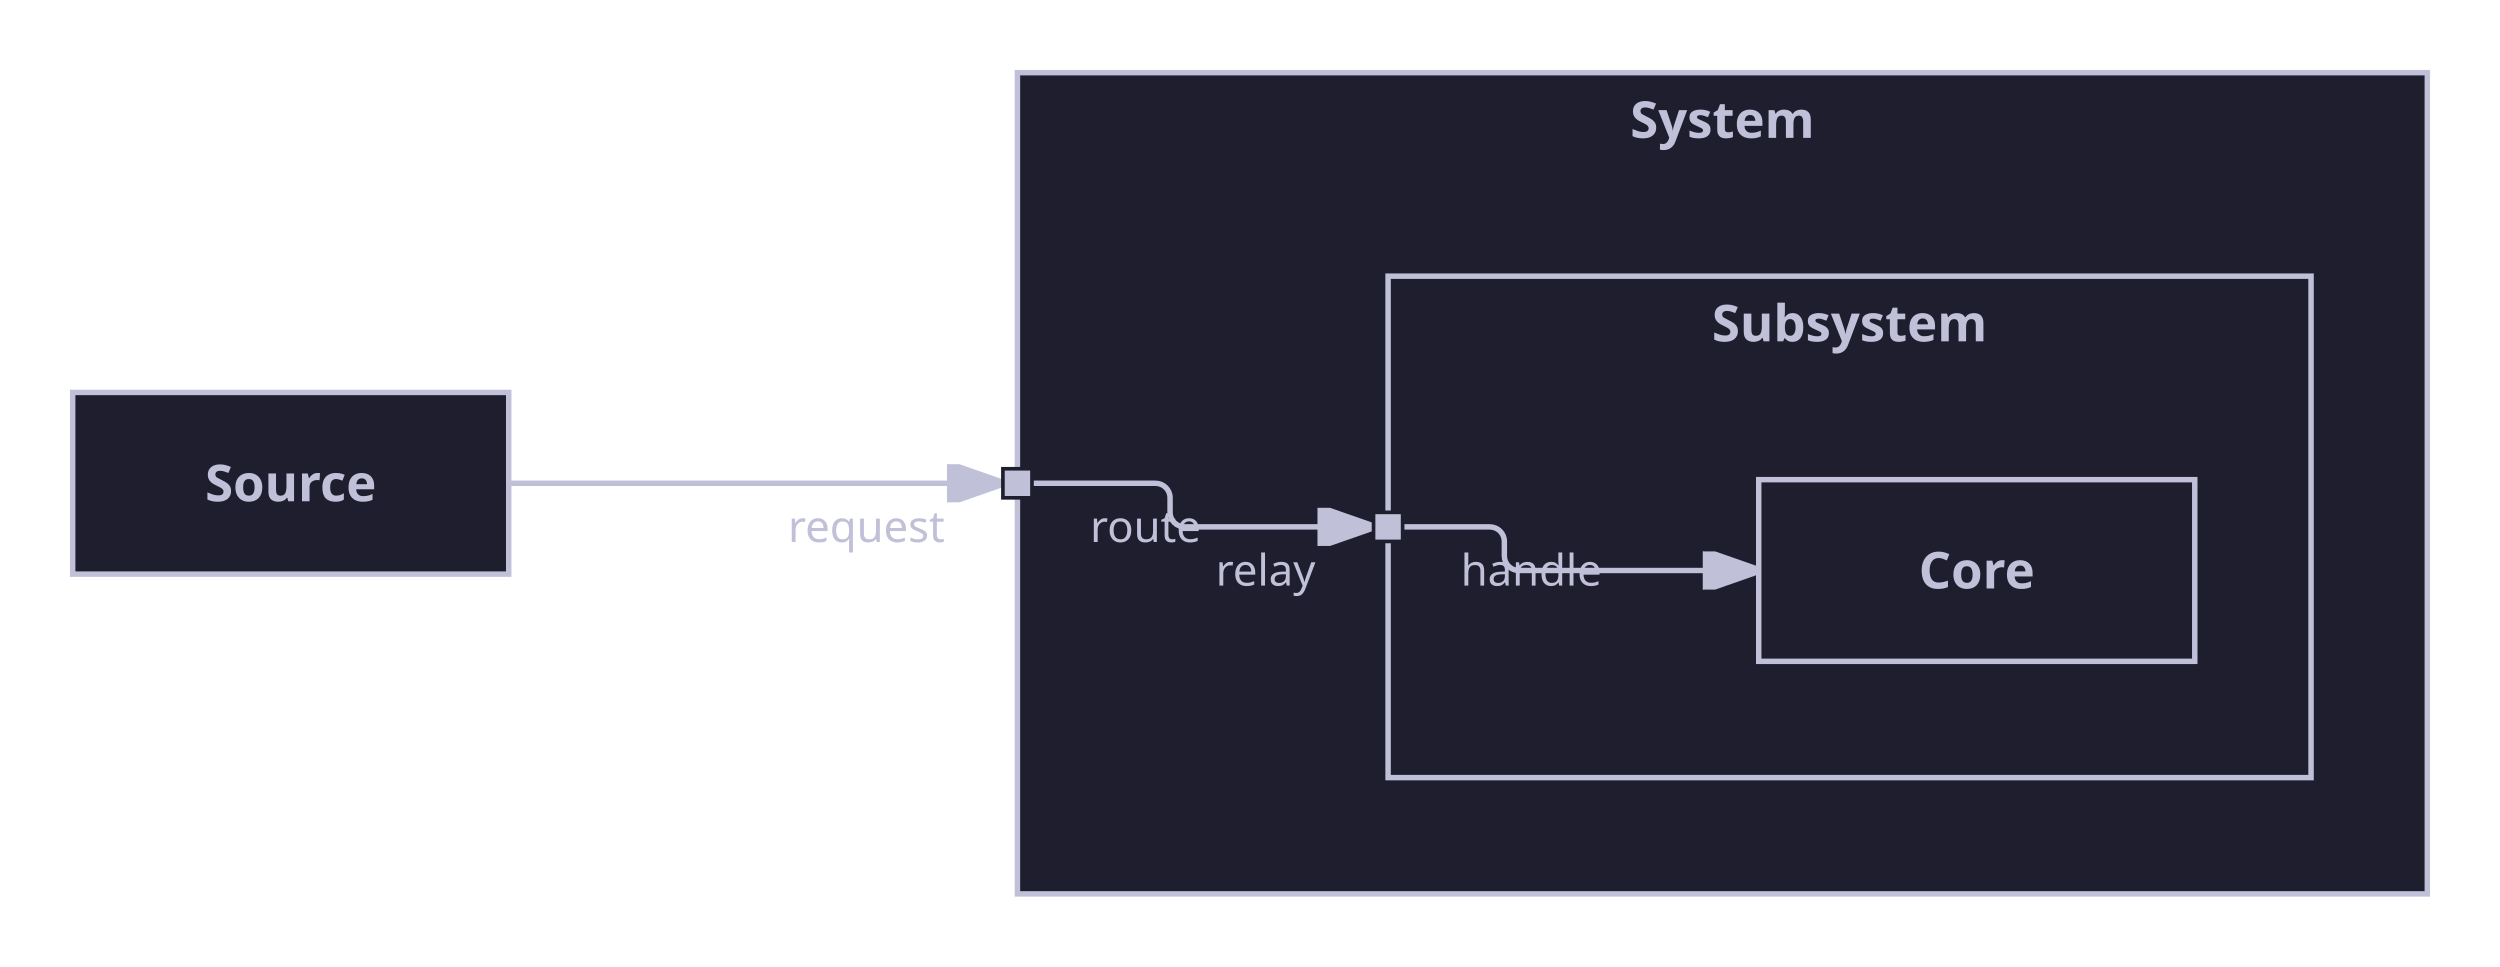
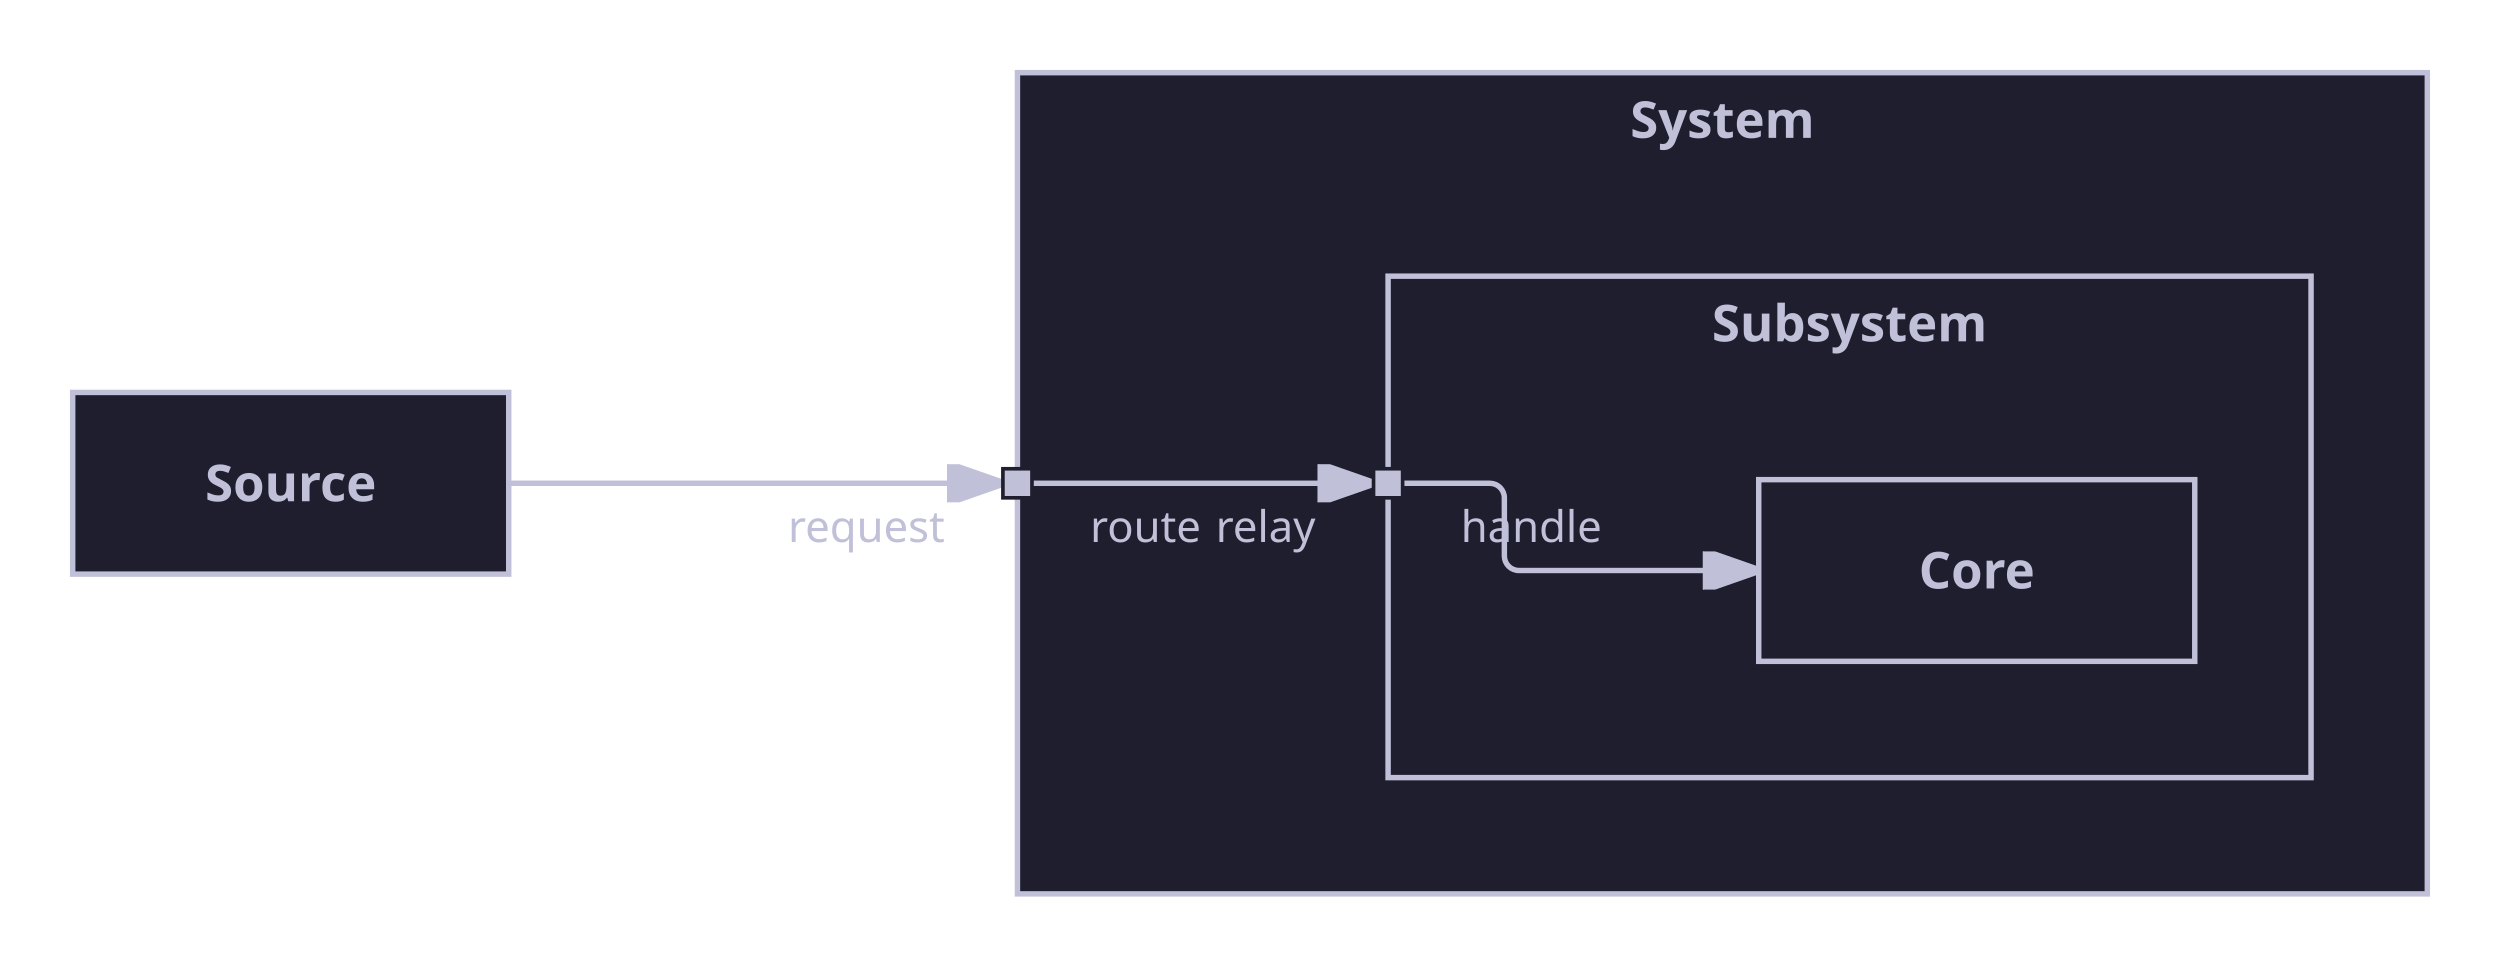
<svg xmlns="http://www.w3.org/2000/svg" width="688.00" height="266.00" viewBox="0 0 688.00 266.00">
  <defs>
    <marker id="line-end-open-chevron" markerWidth="10.248" markerHeight="7" refX="10.248" refY="3.5" orient="auto">
      <polyline points="0 0, 10 3.5, 0 7" fill="none" stroke="#C0C0D8" stroke-width="1.50" stroke-linejoin="bevel" />
    </marker>
    <marker id="line-end-hollow-triangle" markerWidth="10.248" markerHeight="7" refX="10.248" refY="3.5" orient="auto">
      <polygon points="0 0, 10 3.5, 0 7" fill="#1E1E2E" stroke="#C0C0D8" stroke-width="1.50" stroke-linejoin="bevel" />
    </marker>
    <marker id="line-end-filled-arrow" markerWidth="10.248" markerHeight="7" refX="10.248" refY="3.5" orient="auto">
      <polygon points="0 0, 10 3.5, 0 7" fill="#C0C0D8" stroke="#C0C0D8" stroke-width="1.50" stroke-linejoin="bevel" />
    </marker>
    <marker id="line-end-hollow-triangle-crossbar" markerWidth="14.748" markerHeight="7" refX="14.748" refY="3.5" orient="auto">
      <polygon points="4.5 0, 14.5 3.5, 4.5 7" fill="#1E1E2E" stroke="#C0C0D8" stroke-width="1.50" stroke-linejoin="bevel" />
      <line x1="1" y1="0" x2="1" y2="7" stroke="#C0C0D8" stroke-width="1.50" />
    </marker>
    <marker id="line-end-hollow-diamond" markerWidth="14" markerHeight="8" refX="13.416" refY="4" orient="auto">
      <polygon points="1 4, 7 0, 13 4, 7 8" fill="#1E1E2E" stroke="#C0C0D8" stroke-width="1.50" stroke-linejoin="bevel" />
    </marker>
    <marker id="line-end-filled-diamond" markerWidth="14" markerHeight="8" refX="13.416" refY="4" orient="auto">
      <polygon points="1 4, 7 0, 13 4, 7 8" fill="#C0C0D8" stroke="#C0C0D8" stroke-width="1.50" stroke-linejoin="bevel" />
    </marker>
    <marker id="line-end-circle" markerWidth="10" markerHeight="10" refX="9.75" refY="5" orient="auto">
      <circle cx="5" cy="5" r="4" fill="#1E1E2E" stroke="#C0C0D8" stroke-width="1.50" />
    </marker>
    <marker id="line-end-bar" markerWidth="4" markerHeight="12" refX="2.75" refY="6" orient="auto">
      <line x1="2" y1="0" x2="2" y2="12" stroke="#C0C0D8" stroke-width="1.50" />
    </marker>
    <filter id="label-bg" x="-0.05" y="-0.05" width="1.1" height="1.1">
      <feFlood flood-color="#1E1E2E" />
      <feComposite in="SourceGraphic" operator="over" />
    </filter>
  </defs>
  <rect x="20.00" y="108.00" width="120.00" height="50.00" fill="#1E1E2E" stroke="#C0C0D8" stroke-width="1.50" />
  <text x="80.00" y="133.00" font-family="Noto Sans, sans-serif" font-size="14.00" font-weight="bold" fill="#C0C0D8" text-anchor="middle" dominant-baseline="middle">Source</text>
  <rect x="280.00" y="20.00" width="388.00" height="226.00" fill="#1E1E2E" stroke="#C0C0D8" stroke-width="1.50" />
  <text x="474.00" y="33.00" font-family="Noto Sans, sans-serif" font-size="14.00" font-weight="bold" fill="#C0C0D8" text-anchor="middle" dominant-baseline="middle">System</text>
  <rect x="382.00" y="76.00" width="254.00" height="138.00" fill="#1E1E2E" stroke="#C0C0D8" stroke-width="1.50" />
  <text x="509.00" y="89.00" font-family="Noto Sans, sans-serif" font-size="14.00" font-weight="bold" fill="#C0C0D8" text-anchor="middle" dominant-baseline="middle">Subsystem</text>
  <rect x="484.00" y="132.00" width="120.00" height="50.00" fill="#1E1E2E" stroke="#C0C0D8" stroke-width="1.50" />
  <text x="544.00" y="157.00" font-family="Noto Sans, sans-serif" font-size="14.00" font-weight="bold" fill="#C0C0D8" text-anchor="middle" dominant-baseline="middle">Core</text>
-   <path d="M 382.00 145.00 L 410.00 145.00 A 4.00 4.00 0 0 1 414.00 149.00 L 414.00 153.00 A 4.00 4.00 0 0 0 418.00 157.00 L 484.00 157.00" fill="none" stroke="#C0C0D8" stroke-width="1.50" marker-end="url(#line-end-filled-arrow)" />
-   <path d="M 280.00 133.00 L 312.00 133.00 L 318.00 133.00 A 4.00 4.00 0 0 1 322.00 137.00 L 322.00 141.00 A 4.00 4.00 0 0 0 326.00 145.00 L 378.00 145.00" fill="none" stroke="#C0C0D8" stroke-width="1.50" marker-end="url(#line-end-filled-arrow)" />
+   <path d="M 382.00 133.00 L 410.00 133.00 A 4.00 4.00 0 0 1 414.00 137.00 L 414.00 153.00 A 4.00 4.00 0 0 0 418.00 157.00 L 484.00 157.00" fill="none" stroke="#C0C0D8" stroke-width="1.50" marker-end="url(#line-end-filled-arrow)" />
+   <path d="M 280.00 133.00 L 312.00 133.00 L 378.00 133.00" fill="none" stroke="#C0C0D8" stroke-width="1.50" marker-end="url(#line-end-filled-arrow)" />
  <path d="M 140.00 133.00 L 210.00 133.00 L 276.00 133.00" fill="none" stroke="#C0C0D8" stroke-width="1.50" marker-end="url(#line-end-filled-arrow)" />
-   <rect x="378.00" y="141.00" width="8.00" height="8.00" fill="#C0C0D8" stroke="#1E1E2E" stroke-width="1.00" />
-   <text x="402.00" y="157.00" font-family="Noto Sans, sans-serif" font-size="12.00" fill="#C0C0D8" text-anchor="start" dominant-baseline="middle">handle</text>
-   <text x="362.00" y="157.00" font-family="Noto Sans, sans-serif" font-size="12.00" fill="#C0C0D8" text-anchor="end" dominant-baseline="middle">relay</text>
+   <rect x="378.00" y="129.00" width="8.00" height="8.00" fill="#C0C0D8" stroke="#1E1E2E" stroke-width="1.00" />
+   <text x="402.00" y="145.00" font-family="Noto Sans, sans-serif" font-size="12.00" fill="#C0C0D8" text-anchor="start" dominant-baseline="middle">handle</text>
+   <text x="362.00" y="145.00" font-family="Noto Sans, sans-serif" font-size="12.00" fill="#C0C0D8" text-anchor="end" dominant-baseline="middle">relay</text>
  <rect x="276.00" y="129.00" width="8.00" height="8.00" fill="#C0C0D8" stroke="#1E1E2E" stroke-width="1.00" />
  <text x="300.00" y="145.00" font-family="Noto Sans, sans-serif" font-size="12.00" fill="#C0C0D8" text-anchor="start" dominant-baseline="middle">route</text>
  <text x="260.00" y="145.00" font-family="Noto Sans, sans-serif" font-size="12.00" fill="#C0C0D8" text-anchor="end" dominant-baseline="middle">request</text>
</svg>
